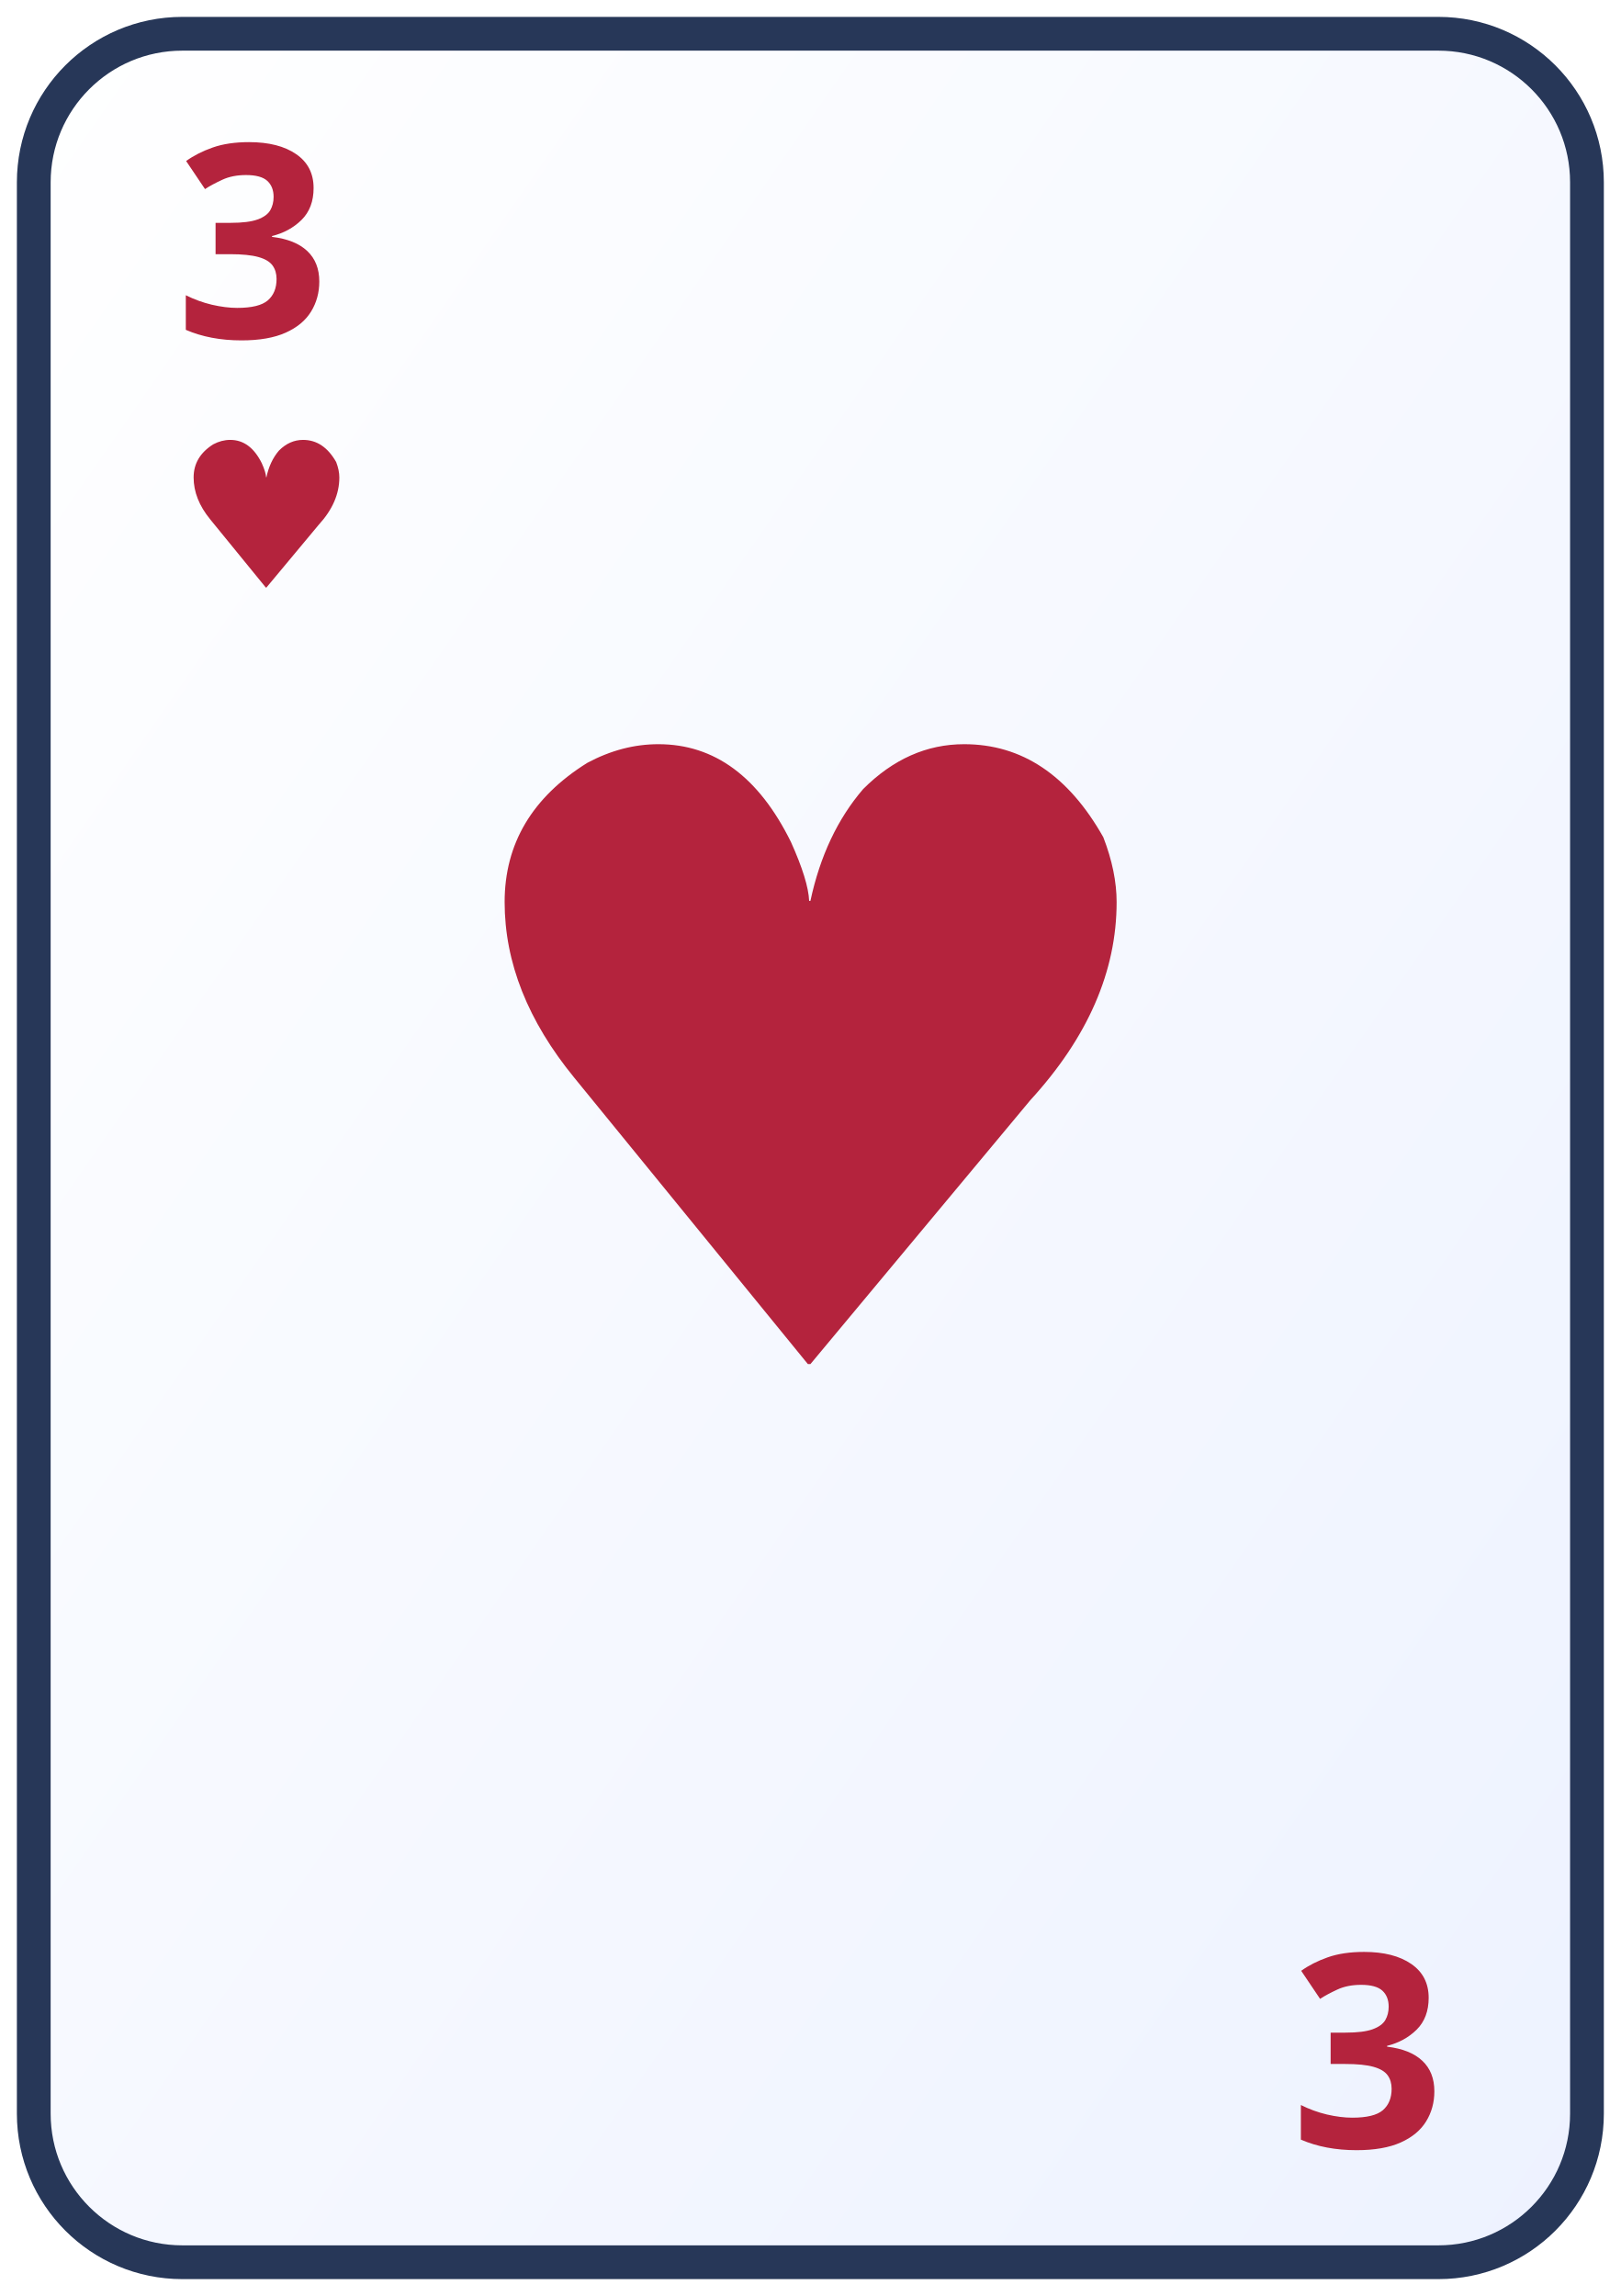
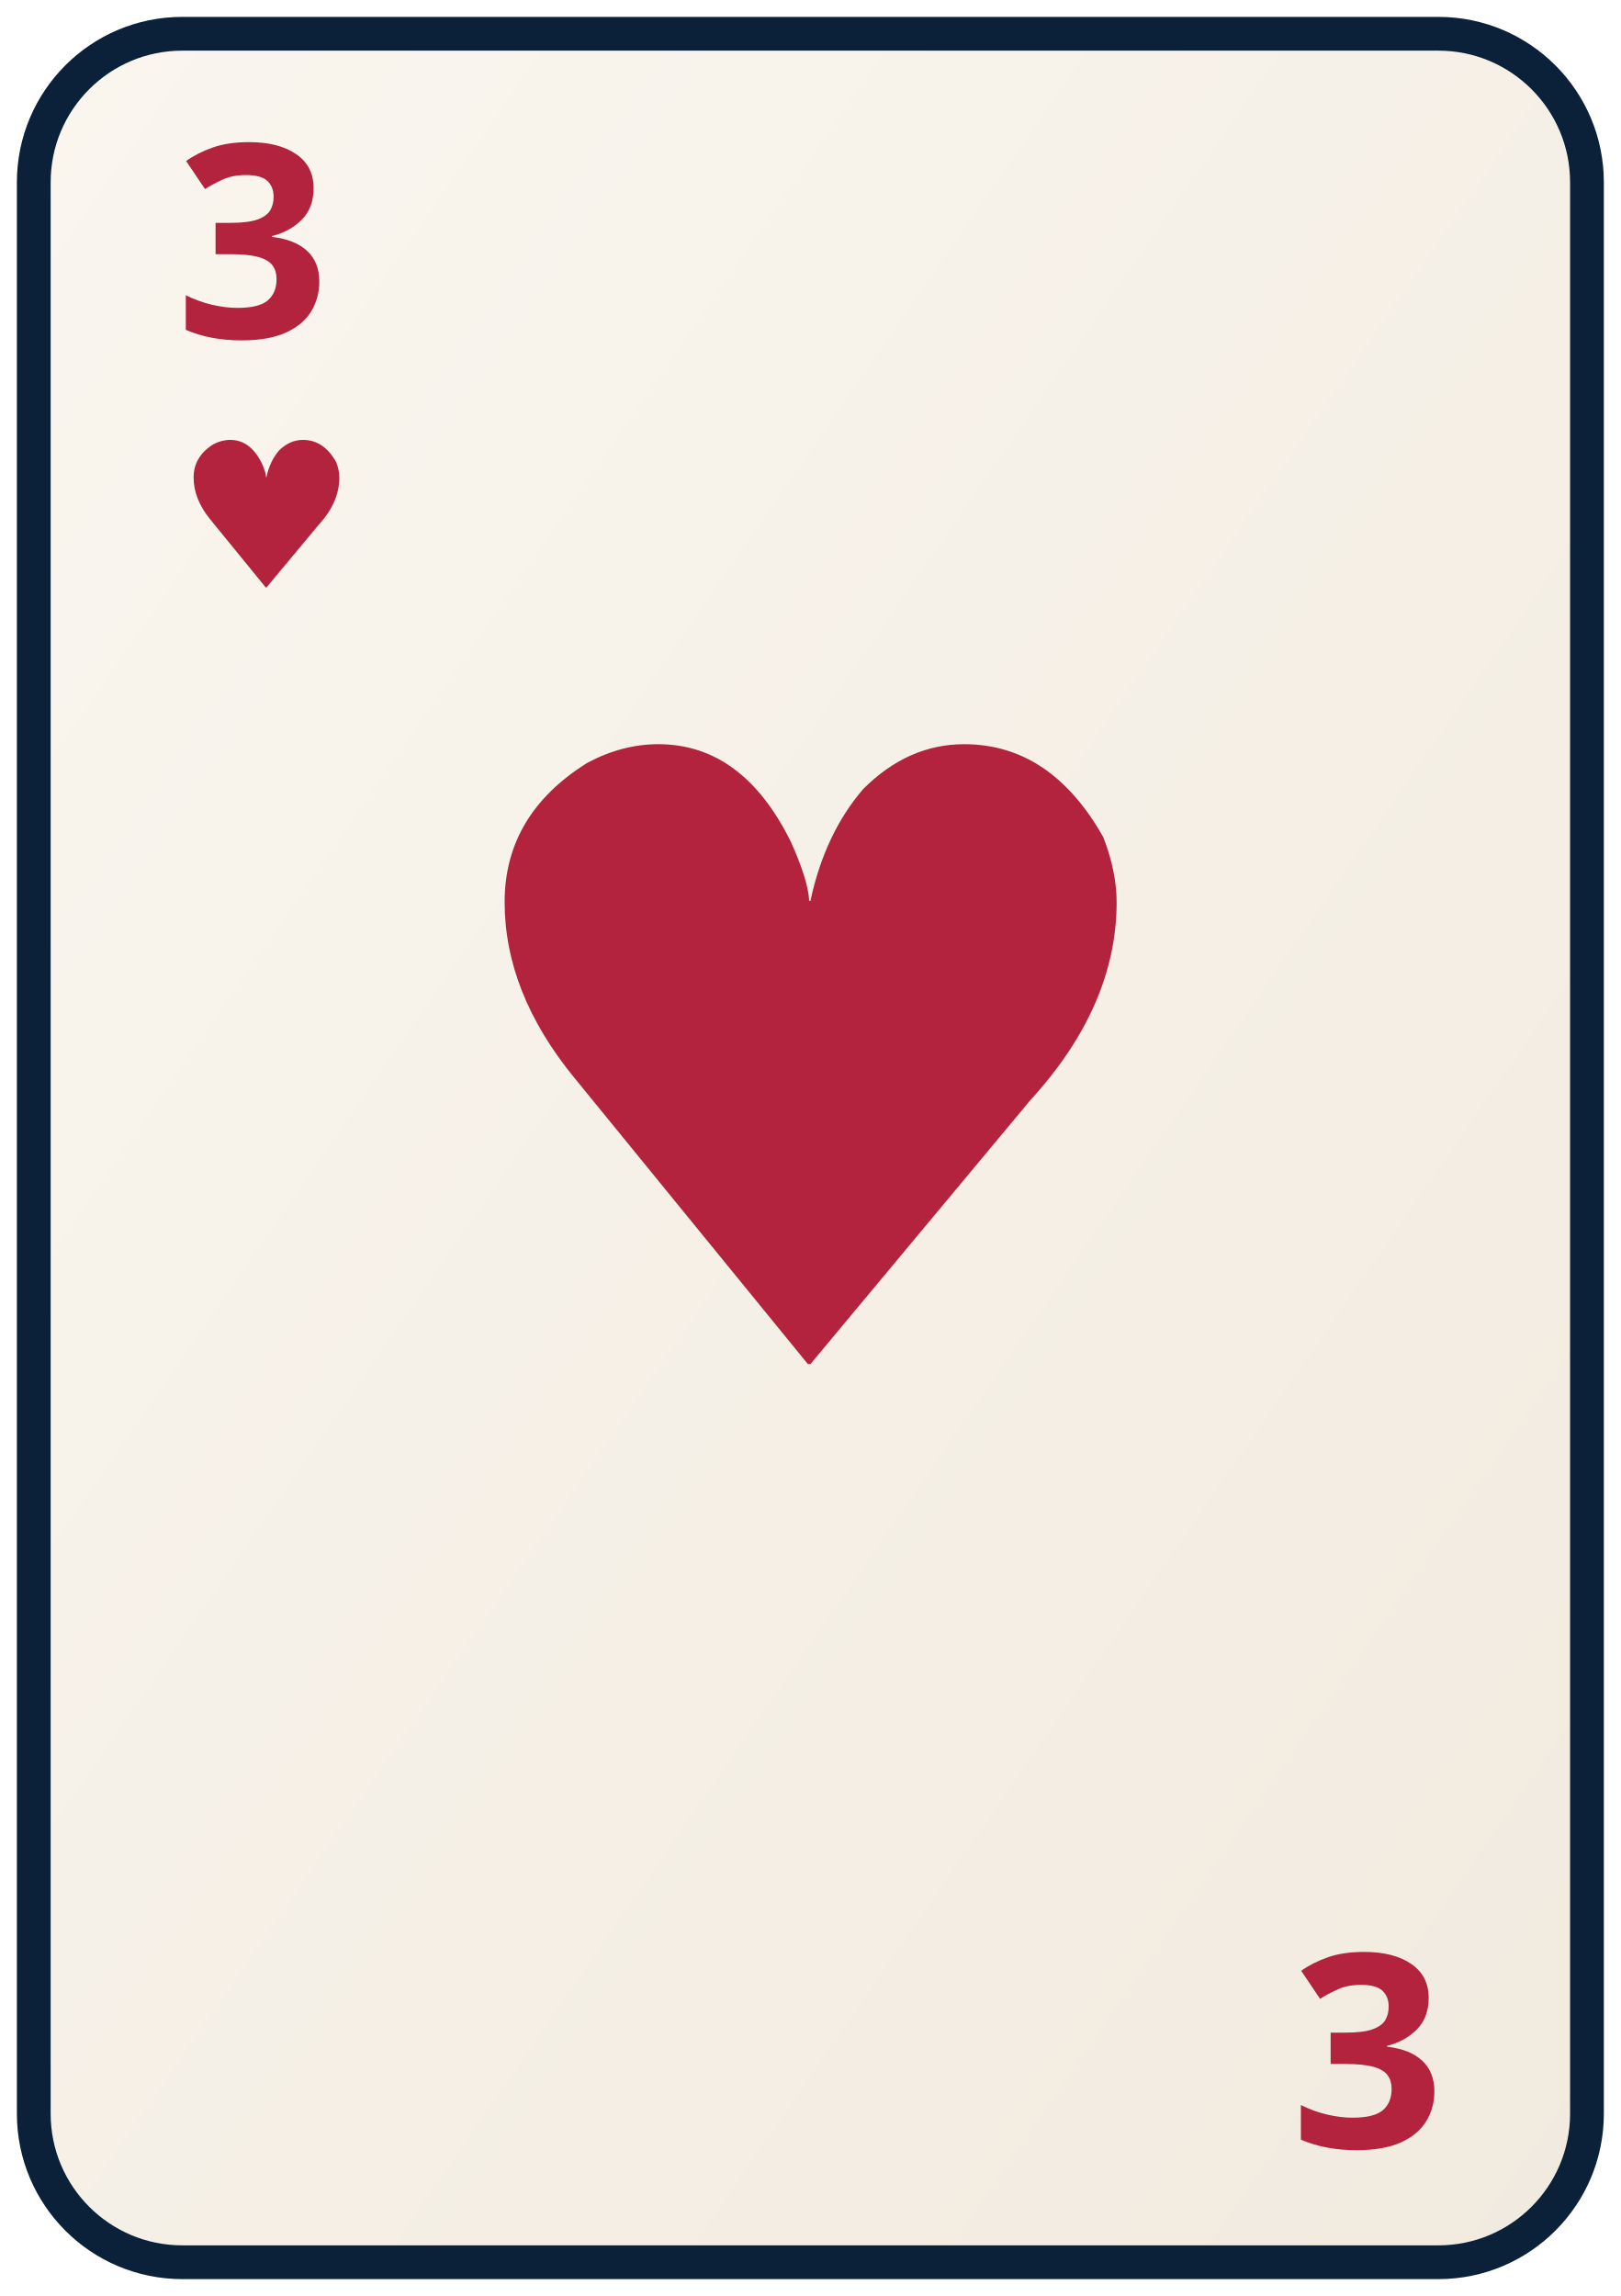
<svg xmlns="http://www.w3.org/2000/svg" viewBox="0 0 240 340" role="img" aria-label="3H">
  <defs>
    <linearGradient id="face" x1="0" y1="0" x2="1" y2="1">
-       <stop offset="0%" stop-color="#ffffff" />
-       <stop offset="100%" stop-color="#edf2ff" />
+       <stop offset="0%" stop-color="#faf6ef" />
+       <stop offset="100%" stop-color="#f1eadf" />
    </linearGradient>
  </defs>
-   <rect x="5" y="5" width="230" height="330" rx="22" fill="url(#face)" stroke="#273758" stroke-width="5" />
+   <rect x="5" y="5" width="230" height="330" rx="22" fill="url(#face)" stroke="#0b213a" stroke-width="5" />
  <text x="26" y="50" font-size="40" font-family="Trebuchet MS, sans-serif" fill="#b4233d" font-weight="700">3</text>
  <text x="26" y="87" font-size="30" font-family="Trebuchet MS, sans-serif" fill="#b4233d" font-weight="700">♥</text>
  <text x="120" y="202" text-anchor="middle" font-size="126" font-family="Trebuchet MS, sans-serif" fill="#b4233d" font-weight="700">♥</text>
  <text x="214" y="318" text-anchor="end" font-size="40" font-family="Trebuchet MS, sans-serif" fill="#b4233d" font-weight="700">3</text>
</svg>
